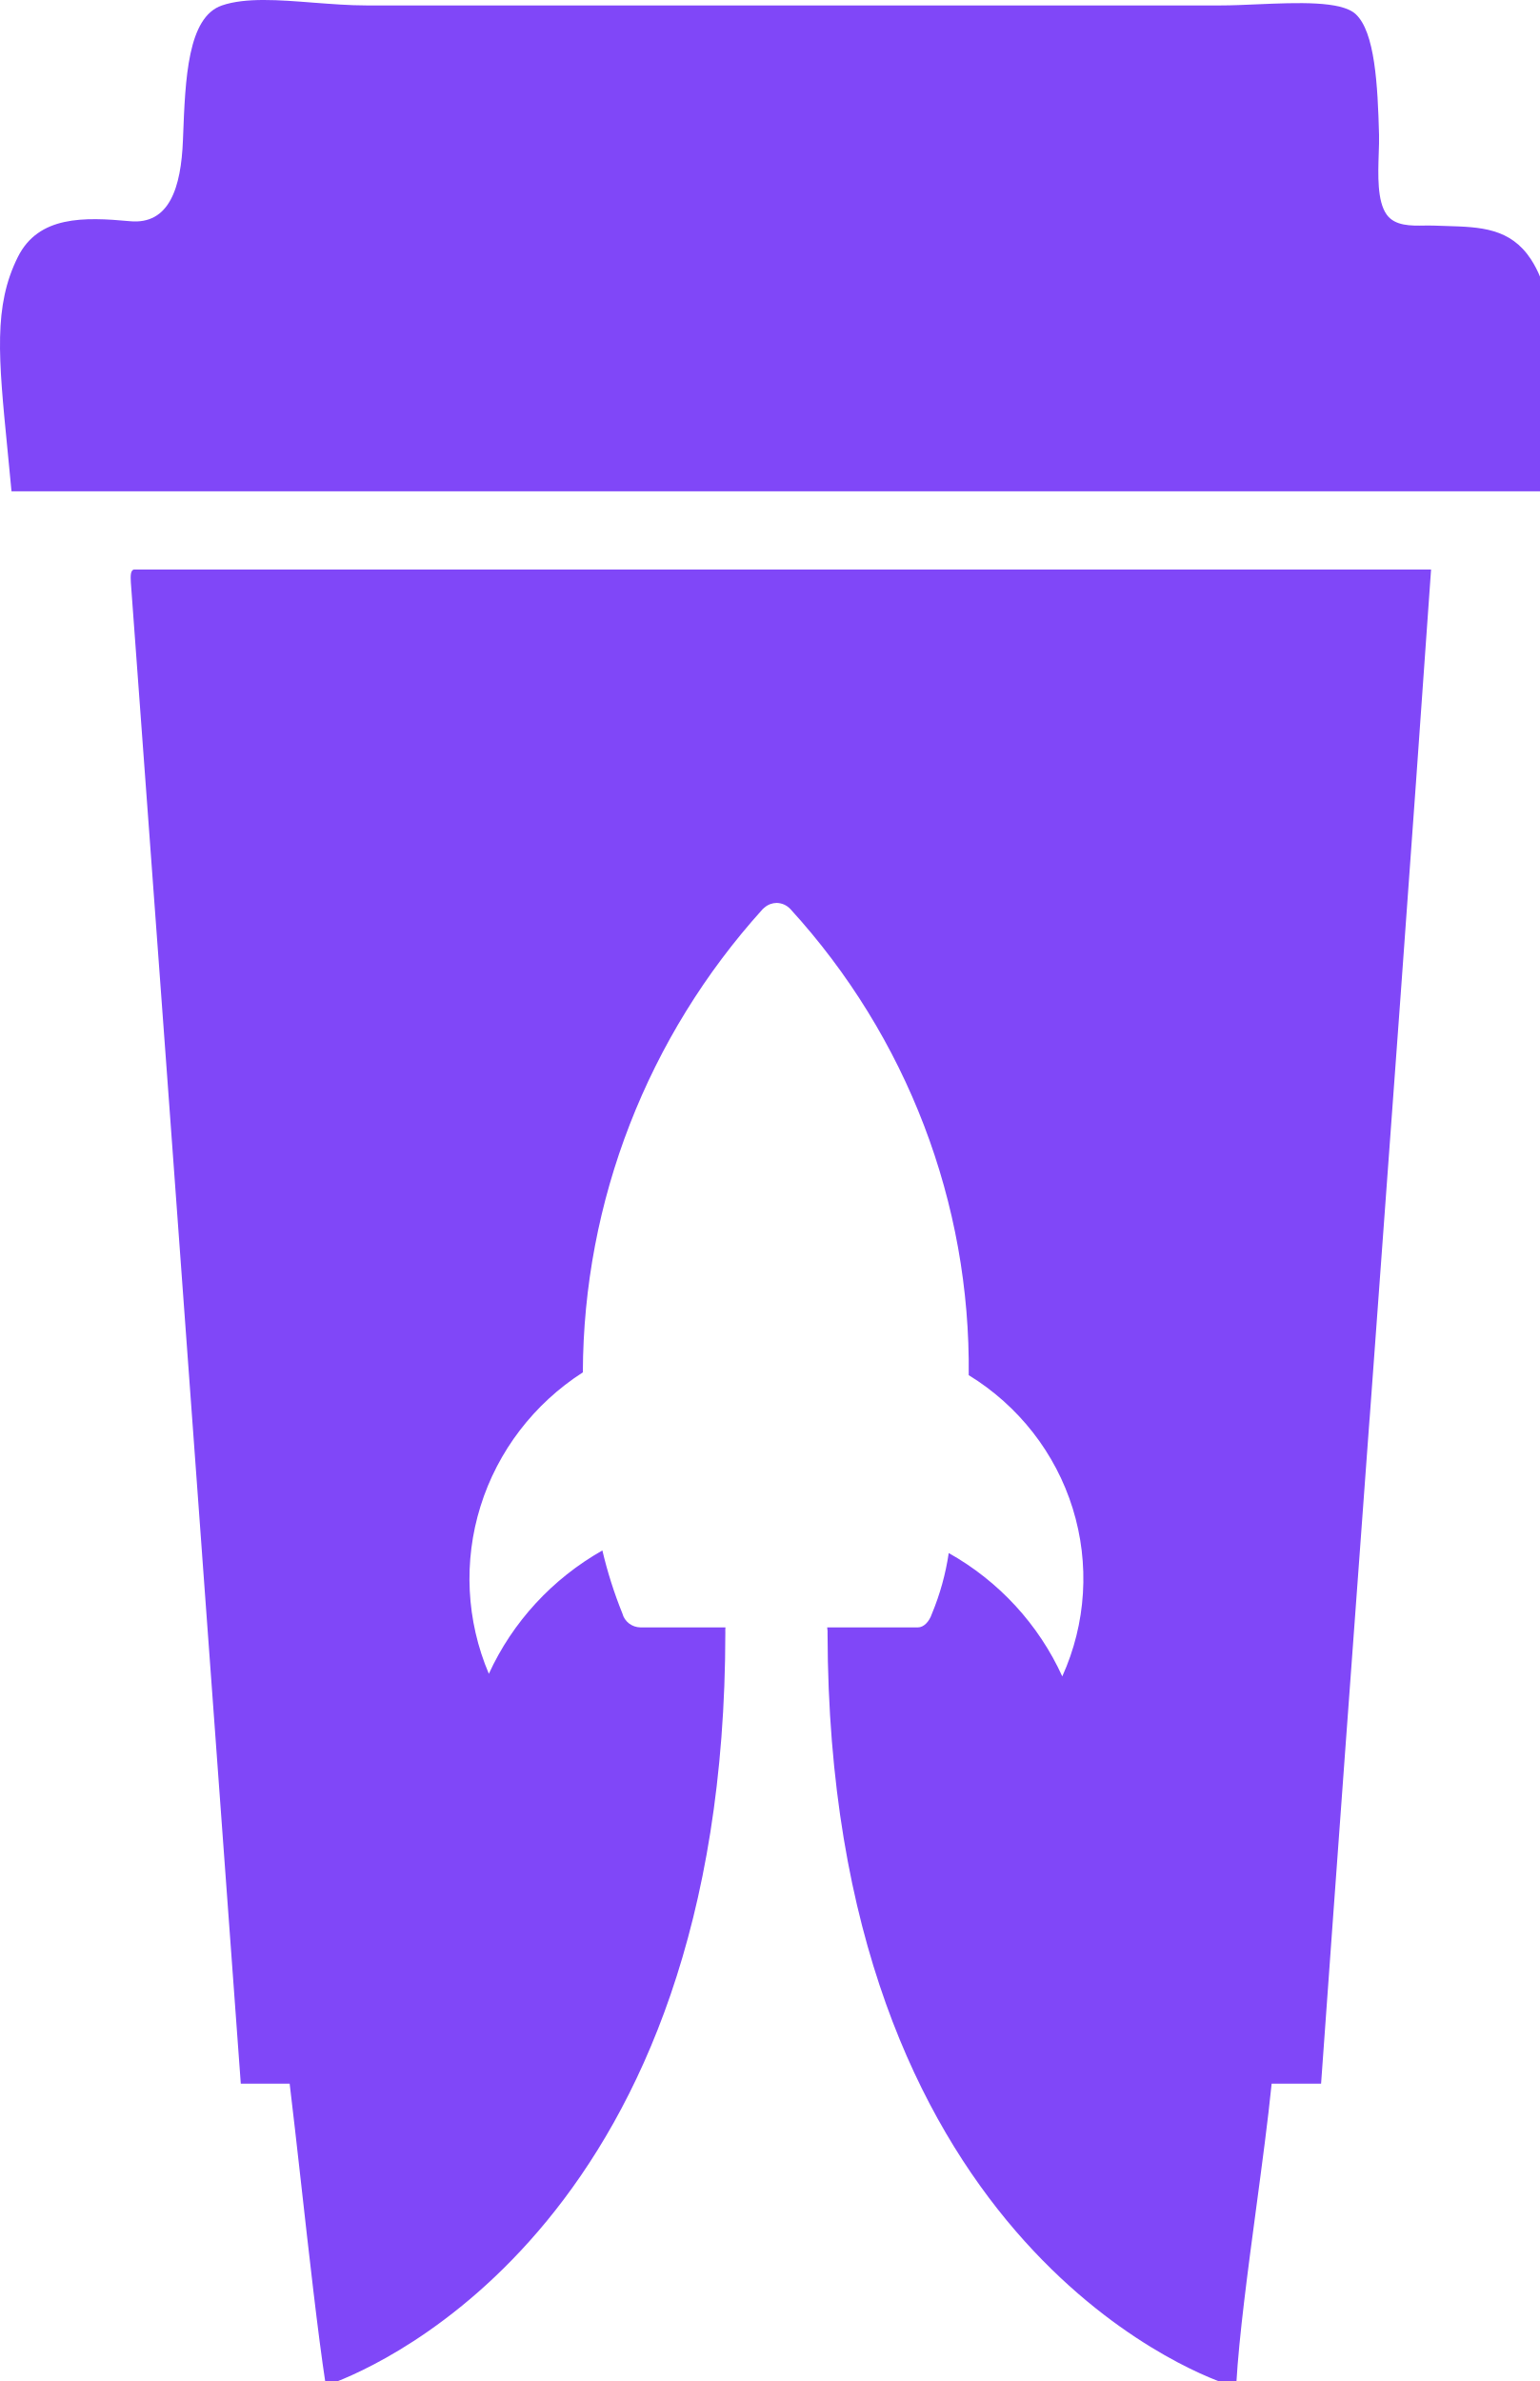
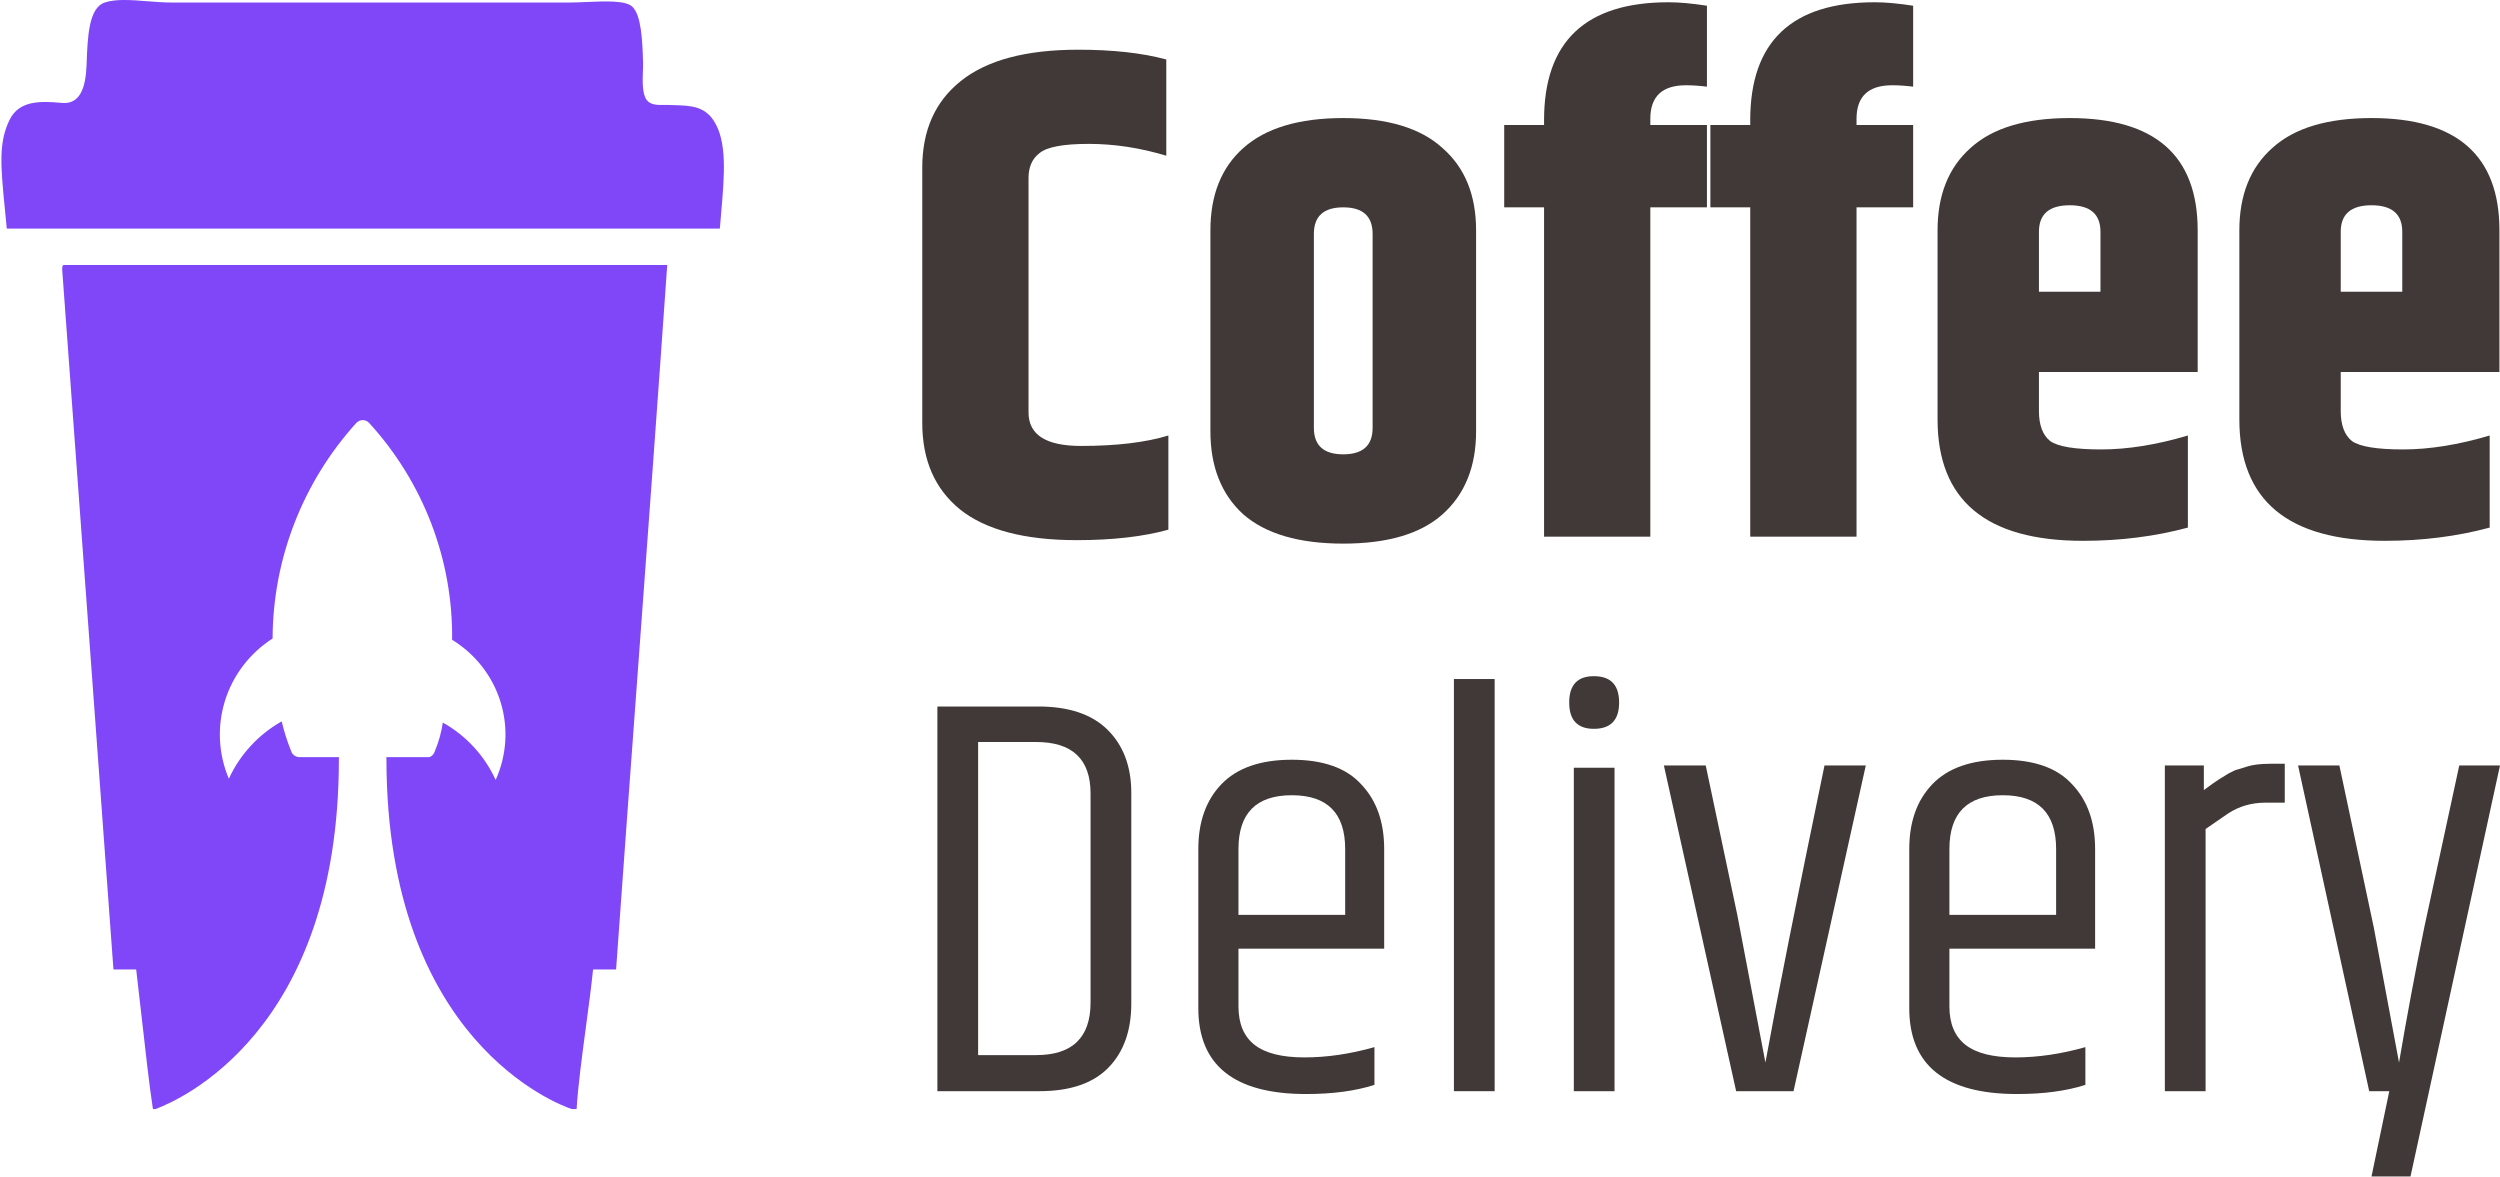
- <svg xmlns="http://www.w3.org/2000/svg" fill="none">
-   <path d="M24.218 4.102C23.893 3.606 23.419 3.591 22.88 3.575C22.818 3.573 22.756 3.572 22.694 3.569C22.646 3.567 22.593 3.568 22.538 3.568C22.319 3.572 22.063 3.576 21.934 3.392C21.784 3.179 21.799 2.767 21.81 2.426C21.814 2.319 21.817 2.218 21.815 2.134C21.794 1.343 21.75 0.504 21.445 0.223C21.215 0.012 20.527 0.041 19.892 0.068C19.686 0.077 19.486 0.086 19.309 0.086H5.796C5.524 0.086 5.239 0.063 4.958 0.042C4.412 -0.001 3.885 -0.042 3.511 0.086C2.968 0.271 2.931 1.247 2.896 2.165L2.894 2.215C2.865 2.973 2.677 3.558 2.055 3.499C1.33 3.432 0.609 3.41 0.282 4.066C-0.105 4.842 -0.025 5.654 0.118 7.108C0.138 7.316 0.16 7.537 0.182 7.772H24.426C24.44 7.6 24.455 7.43 24.47 7.263C24.583 5.954 24.682 4.814 24.218 4.102Z" fill="#8047F8" />
-   <path fill-rule="evenodd" clip-rule="evenodd" d="M2.07 9.215C2.449 14.339 2.823 19.47 3.198 24.601L3.198 24.604C3.401 27.39 3.605 30.176 3.809 32.961H4.582C4.635 33.397 4.695 33.935 4.759 34.502C4.888 35.654 5.03 36.926 5.15 37.708H5.236C6.024 37.42 11.471 35.092 11.474 25.822C11.473 25.795 11.473 25.769 11.476 25.743H10.13C10.065 25.742 10.002 25.72 9.951 25.681C9.899 25.641 9.862 25.586 9.846 25.524C9.715 25.2 9.609 24.866 9.529 24.526C8.738 24.974 8.109 25.656 7.733 26.477C7.376 25.637 7.329 24.698 7.601 23.827C7.873 22.955 8.446 22.206 9.22 21.709C9.229 19.004 10.242 16.397 12.066 14.38L12.095 14.355C12.148 14.309 12.216 14.284 12.286 14.283C12.327 14.284 12.367 14.293 12.404 14.309C12.441 14.326 12.475 14.35 12.503 14.38C14.348 16.4 15.355 19.032 15.324 21.753C16.112 22.236 16.697 22.985 16.969 23.861C17.241 24.737 17.183 25.681 16.804 26.518C16.43 25.696 15.801 25.012 15.008 24.567C14.959 24.897 14.87 25.219 14.742 25.527C14.698 25.658 14.609 25.743 14.521 25.743H13.085C13.088 25.758 13.089 25.774 13.09 25.79L13.091 25.794V25.801C13.091 25.815 13.091 25.829 13.091 25.842C13.11 35.378 18.902 37.543 19.39 37.708H19.557C19.6 36.957 19.739 35.921 19.874 34.91C19.967 34.214 20.059 33.53 20.116 32.961H20.898C21.149 29.453 21.407 25.955 21.664 22.456L21.664 22.454L21.665 22.453C21.994 17.979 22.323 13.504 22.638 9.009H2.12C2.061 9.02 2.065 9.117 2.07 9.215ZM12.286 14.283L12.284 14.283H12.287L12.286 14.283Z" fill="#8047F8" />
+ <svg xmlns="http://www.w3.org/2000/svg" width="85" height="40" viewBox="0 0 85 40" fill="none">
+   <path d="M24.266 4.102C23.942 3.606 23.468 3.591 22.928 3.575C22.867 3.573 22.805 3.572 22.742 3.569C22.694 3.567 22.641 3.568 22.586 3.568C22.367 3.572 22.111 3.576 21.982 3.392C21.833 3.179 21.847 2.767 21.858 2.426C21.862 2.319 21.866 2.218 21.864 2.134C21.843 1.343 21.799 0.504 21.494 0.223C21.264 0.012 20.575 0.041 19.94 0.068C19.735 0.077 19.534 0.086 19.357 0.086H5.844C5.572 0.086 5.287 0.063 5.007 0.042C4.461 -0.001 3.934 -0.042 3.559 0.086C3.016 0.271 2.979 1.247 2.945 2.165L2.943 2.215C2.914 2.973 2.726 3.558 2.103 3.499C1.379 3.432 0.658 3.41 0.33 4.066C-0.056 4.842 0.023 5.654 0.166 7.108C0.187 7.316 0.208 7.537 0.23 7.772H24.475C24.489 7.6 24.503 7.43 24.518 7.263C24.631 5.954 24.73 4.814 24.266 4.102Z" fill="#8047F8" />
+   <path fill-rule="evenodd" clip-rule="evenodd" d="M2.118 9.215C2.497 14.339 2.871 19.47 3.246 24.601L3.246 24.604C3.449 27.39 3.653 30.176 3.857 32.961H4.63C4.683 33.397 4.743 33.935 4.807 34.502C4.936 35.654 5.079 36.926 5.199 37.708H5.284C6.072 37.42 11.52 35.092 11.522 25.822C11.521 25.795 11.522 25.769 11.525 25.743H10.179C10.114 25.742 10.05 25.72 9.999 25.681C9.948 25.641 9.911 25.586 9.894 25.524C9.763 25.2 9.657 24.866 9.578 24.526C8.786 24.974 8.157 25.656 7.781 26.477C7.424 25.637 7.378 24.698 7.649 23.827C7.921 22.955 8.494 22.206 9.268 21.709C9.278 19.004 10.291 16.397 12.114 14.38L12.143 14.355C12.196 14.309 12.264 14.284 12.334 14.283C12.375 14.284 12.415 14.293 12.452 14.309C12.49 14.326 12.524 14.35 12.551 14.38C14.396 16.4 15.403 19.032 15.372 21.753C16.161 22.236 16.745 22.985 17.017 23.861C17.29 24.737 17.231 25.681 16.852 26.518C16.478 25.696 15.849 25.012 15.056 24.567C15.008 24.897 14.918 25.219 14.79 25.527C14.746 25.658 14.657 25.743 14.569 25.743H13.134C13.136 25.758 13.137 25.774 13.139 25.79L13.139 25.794V25.801C13.139 25.815 13.139 25.829 13.139 25.842C13.159 35.378 18.95 37.543 19.439 37.708H19.605C19.648 36.957 19.787 35.921 19.922 34.91C20.015 34.214 20.107 33.53 20.164 32.961H20.947C21.197 29.453 21.455 25.955 21.713 22.456L21.713 22.454L21.713 22.453C22.042 17.979 22.372 13.504 22.686 9.009H2.168C2.109 9.02 2.113 9.117 2.118 9.215ZM12.334 14.283L12.333 14.283H12.336L12.334 14.283Z" fill="#8047F8" />
+   <path d="M31.357 5.698C31.357 4.433 31.793 3.453 32.665 2.757C33.552 2.045 34.883 1.69 36.658 1.69C37.831 1.69 38.829 1.8 39.654 2.022V5.295C38.766 5.026 37.886 4.892 37.015 4.892C36.159 4.892 35.604 4.995 35.351 5.2C35.097 5.39 34.97 5.674 34.97 6.054V14.024C34.97 14.783 35.565 15.162 36.753 15.162C37.958 15.162 38.948 15.044 39.725 14.807V18.009C38.869 18.246 37.831 18.365 36.611 18.365C34.836 18.365 33.512 18.017 32.641 17.321C31.785 16.625 31.357 15.645 31.357 14.38V5.698Z" fill="#403937" />
+   <path d="M46.669 7.952C46.669 7.351 46.336 7.05 45.67 7.05C45.005 7.05 44.672 7.351 44.672 7.952V14.546C44.672 15.147 45.005 15.447 45.67 15.447C46.336 15.447 46.669 15.147 46.669 14.546V7.952ZM41.154 7.833C41.154 6.631 41.526 5.698 42.271 5.034C43.032 4.354 44.165 4.014 45.67 4.014C47.176 4.014 48.301 4.354 49.046 5.034C49.807 5.698 50.187 6.631 50.187 7.833V14.664C50.187 15.866 49.807 16.807 49.046 17.487C48.301 18.151 47.176 18.483 45.67 18.483C44.165 18.483 43.032 18.151 42.271 17.487C41.526 16.807 41.154 15.866 41.154 14.664V7.833Z" fill="#403937" />
+   <path d="M52.498 4.085C52.498 1.413 53.908 0.077 56.729 0.077C57.093 0.077 57.529 0.116 58.036 0.195V2.947C57.783 2.915 57.545 2.899 57.323 2.899C56.515 2.899 56.111 3.279 56.111 4.038V4.251H58.036V7.05H56.111V18.246H52.498V7.05H51.143V4.251H52.498V4.085Z" fill="#403937" />
+   <path d="M59.508 4.085C59.508 1.413 60.919 0.077 63.74 0.077C64.104 0.077 64.54 0.116 65.047 0.195V2.947C64.794 2.915 64.556 2.899 64.334 2.899C63.526 2.899 63.122 3.279 63.122 4.038V4.251H65.047V7.05H63.122V18.246H59.508V7.05H58.153V4.251H59.508V4.085Z" fill="#403937" />
+   <path d="M65.877 14.261V7.833C65.877 6.631 66.25 5.698 66.995 5.034C67.74 4.354 68.865 4.014 70.37 4.014C73.27 4.014 74.721 5.287 74.721 7.833V12.648H69.324V13.976C69.324 14.451 69.451 14.791 69.705 14.996C69.974 15.186 70.553 15.281 71.44 15.281C72.343 15.281 73.326 15.123 74.388 14.807V17.938C73.278 18.238 72.09 18.388 70.822 18.388C67.526 18.388 65.877 17.012 65.877 14.261ZM69.324 9.92H71.416V7.88C71.416 7.28 71.068 6.979 70.37 6.979C69.673 6.979 69.324 7.28 69.324 7.88V9.92Z" fill="#403937" />
+   <path d="M76.138 14.261V7.833C76.138 6.631 76.511 5.698 77.256 5.034C78.001 4.354 79.126 4.014 80.631 4.014C83.531 4.014 84.981 5.287 84.981 7.833V12.648H79.585V13.976C79.585 14.451 79.712 14.791 79.966 14.996C80.235 15.186 80.814 15.281 81.701 15.281C82.604 15.281 83.587 15.123 84.649 14.807V17.938C83.539 18.238 82.351 18.388 81.083 18.388C77.787 18.388 76.138 17.012 76.138 14.261ZM79.585 9.92H81.677V7.88C81.677 7.28 81.329 6.979 80.631 6.979C79.934 6.979 79.585 7.28 79.585 7.88V9.92Z" fill="#403937" />
+   <path d="M37.079 26.98C37.079 25.812 36.461 25.228 35.226 25.228H33.256V35.874H35.226C36.461 35.874 37.079 35.277 37.079 34.083V26.98ZM31.871 24.021H35.304C36.344 24.021 37.131 24.287 37.664 24.819C38.197 25.351 38.464 26.065 38.464 26.96V34.122C38.464 35.044 38.204 35.77 37.684 36.302C37.163 36.834 36.383 37.1 35.343 37.1H31.871V24.021Z" fill="#403937" />
+   <path d="M40.743 34.278V28.867C40.743 27.946 41.003 27.213 41.523 26.668C42.056 26.11 42.856 25.831 43.922 25.831C44.988 25.831 45.775 26.11 46.282 26.668C46.802 27.213 47.062 27.946 47.062 28.867V32.254H42.108V34.22C42.108 34.804 42.29 35.238 42.654 35.524C43.018 35.809 43.584 35.952 44.351 35.952C45.118 35.952 45.912 35.835 46.731 35.602V36.886C46.081 37.094 45.307 37.197 44.41 37.197C41.965 37.197 40.743 36.224 40.743 34.278ZM42.108 31.106H45.736V28.867C45.736 27.648 45.131 27.038 43.922 27.038C42.713 27.038 42.108 27.648 42.108 28.867V31.106Z" fill="#403937" />
+   <path d="M49.433 23.087H50.818V37.1H49.433V23.087Z" fill="#403937" />
+   <path d="M54.192 24.78C53.633 24.78 53.353 24.482 53.353 23.885C53.353 23.288 53.633 22.99 54.192 22.99C54.764 22.99 55.05 23.288 55.05 23.885C55.05 24.482 54.764 24.78 54.192 24.78ZM53.51 26.104H54.894V37.1H53.51V26.104Z" fill="#403937" />
+   <path d="M62.033 26.026H63.437L60.98 37.1H59.029L56.572 26.026H57.995L59.068 31.106L60.024 36.127C60.414 33.973 61.084 30.606 62.033 26.026Z" fill="#403937" />
+   <path d="M64.915 34.278V28.867C64.915 27.946 65.175 27.213 65.695 26.668C66.228 26.11 67.028 25.831 68.094 25.831C69.16 25.831 69.947 26.11 70.454 26.668C70.974 27.213 71.234 27.946 71.234 28.867V32.254H66.28V34.22C66.28 34.804 66.462 35.238 66.826 35.524C67.19 35.809 67.756 35.952 68.523 35.952C69.29 35.952 70.084 35.835 70.903 35.602V36.886C70.252 37.094 69.479 37.197 68.582 37.197C66.137 37.197 64.915 36.224 64.915 34.278ZM66.28 31.106H69.908V28.867C69.908 27.648 69.303 27.038 68.094 27.038C66.885 27.038 66.28 27.648 66.28 28.867V31.106Z" fill="#403937" />
+   <path d="M77.194 25.968H77.682V27.291H77.019C76.55 27.291 76.128 27.414 75.751 27.661C75.634 27.739 75.38 27.914 74.99 28.186V37.1H73.605V26.026H74.931V26.863C74.97 26.837 75.068 26.766 75.224 26.649C75.393 26.532 75.491 26.467 75.517 26.454C75.556 26.428 75.64 26.376 75.77 26.299C75.913 26.221 76.017 26.175 76.082 26.162C76.16 26.136 76.264 26.104 76.394 26.065C76.589 26 76.856 25.968 77.194 25.968Z" fill="#403937" />
+   <path d="M83.615 26.026H85L81.957 40H80.631L81.236 37.1H80.553L78.134 26.026H79.539L80.709 31.534L81.567 36.127C81.827 34.596 82.113 33.065 82.425 31.534L83.615 26.026Z" fill="#403937" />
</svg>
